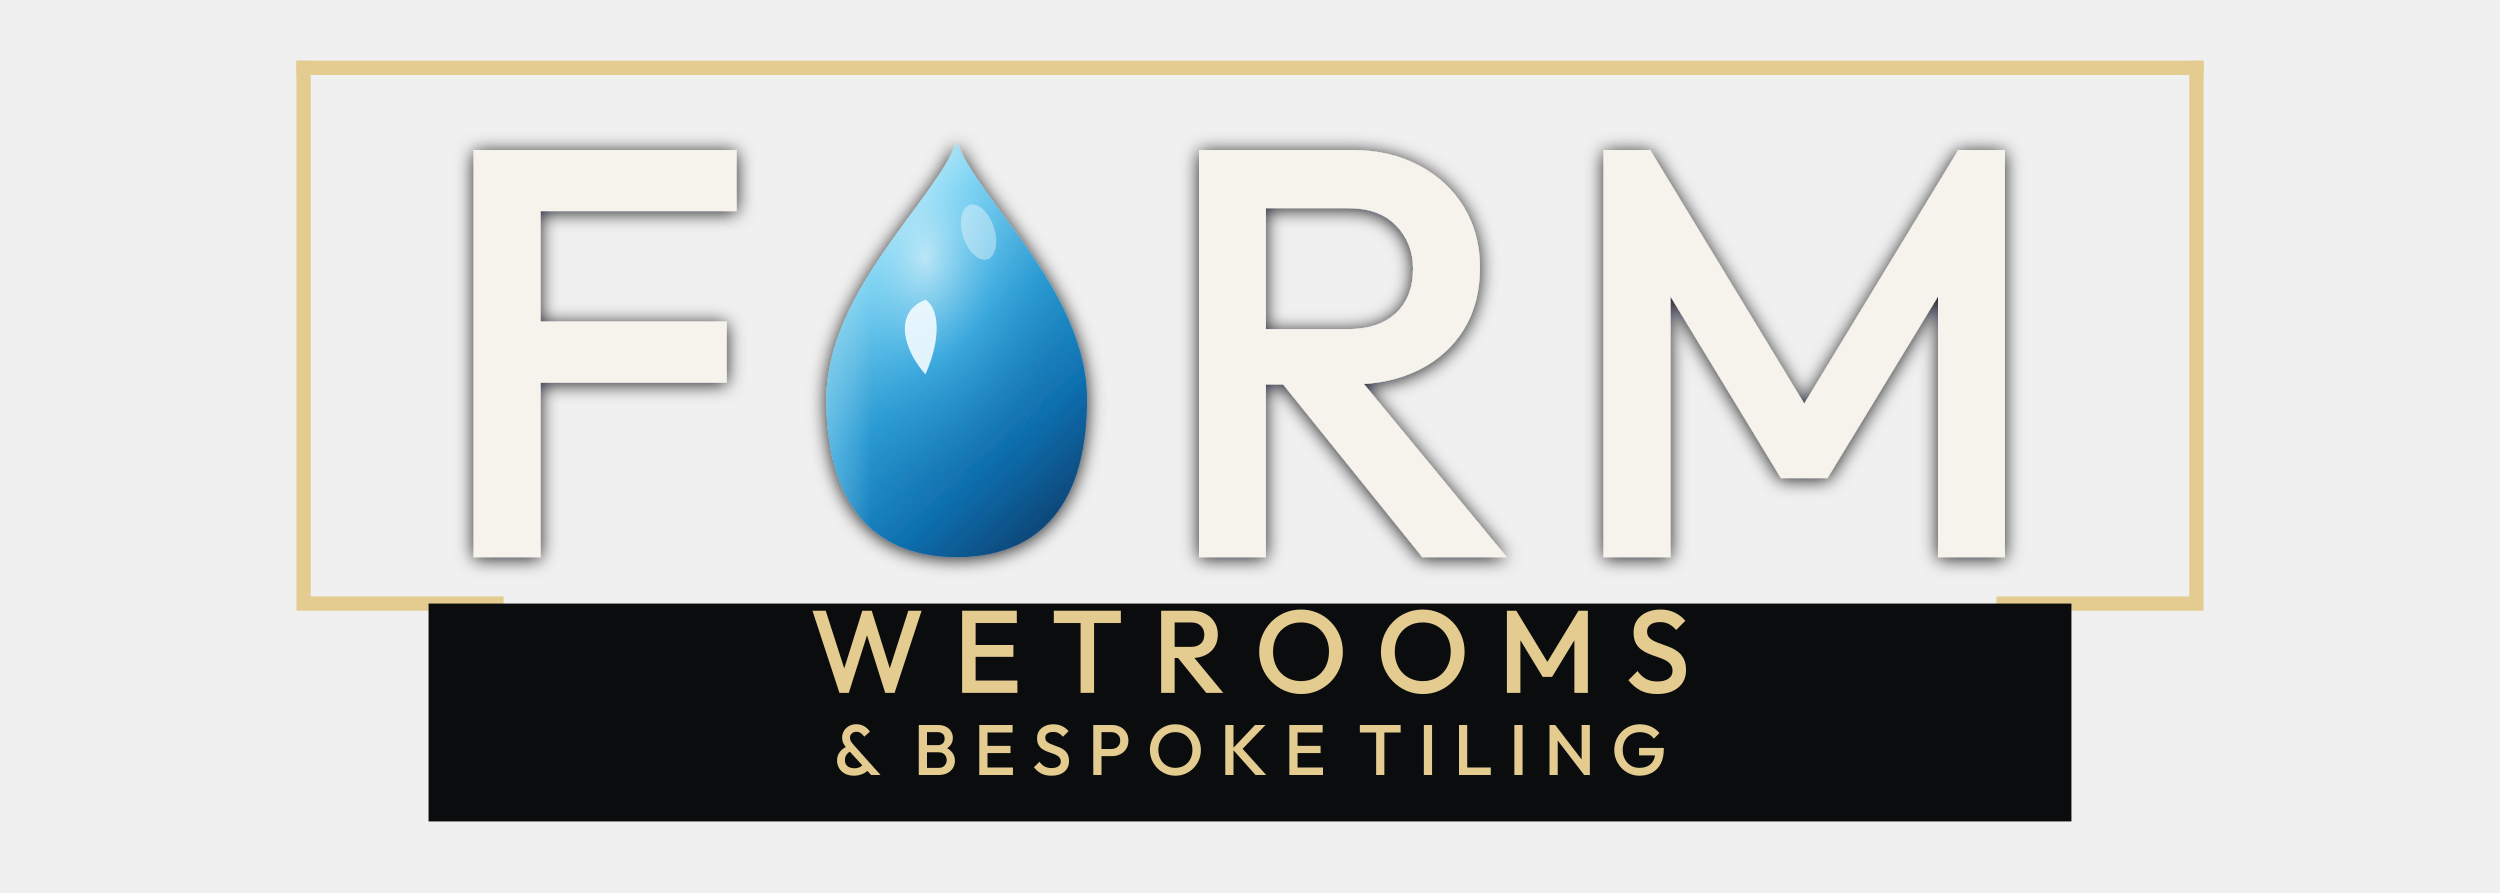
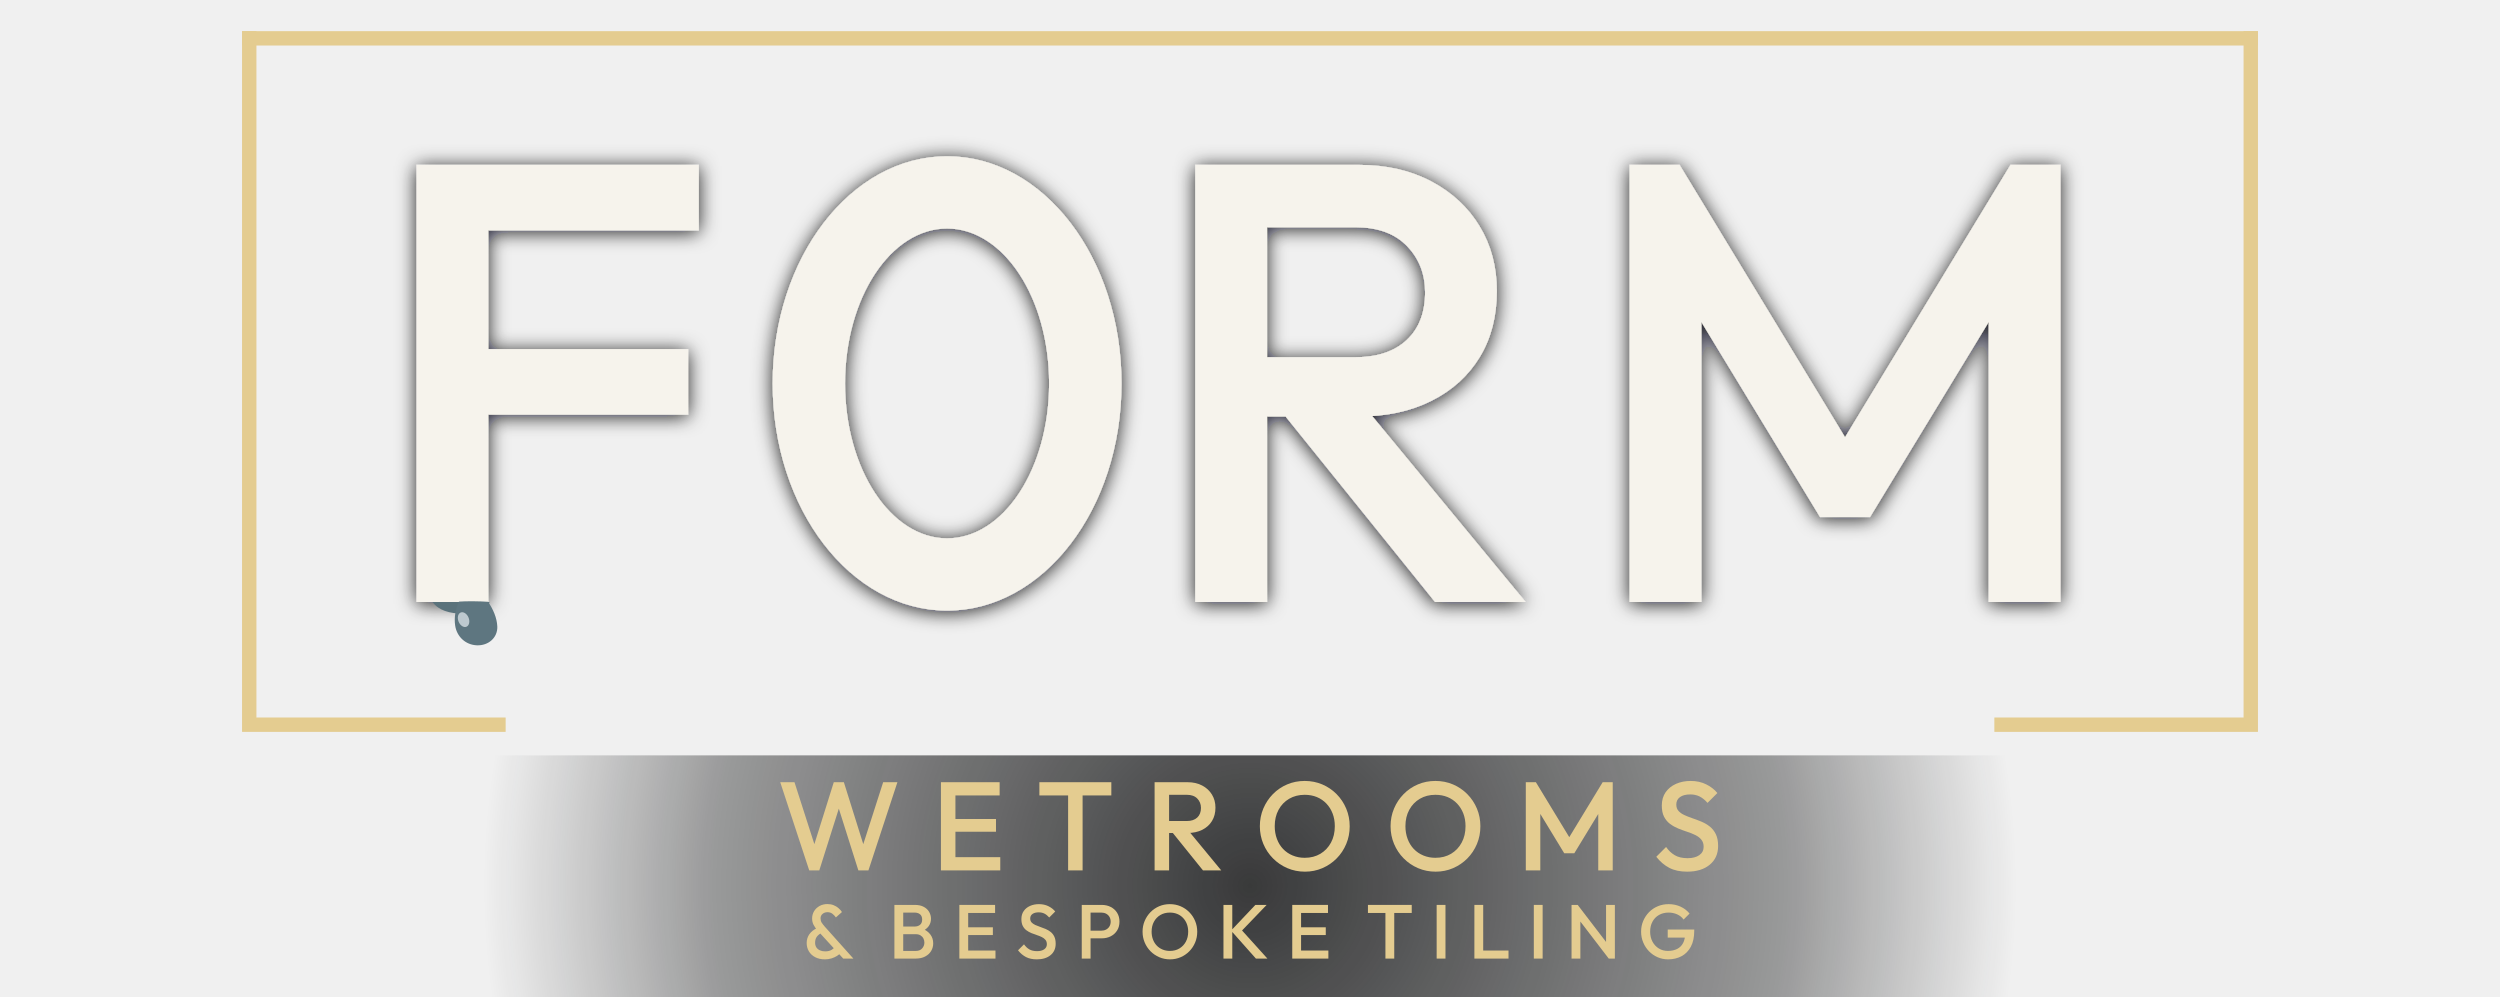
- <svg xmlns="http://www.w3.org/2000/svg" viewBox="0 0 1400 500" role="img" aria-labelledby="title desc">
+ <svg xmlns="http://www.w3.org/2000/svg" viewBox="48 78 1304 520" role="img" aria-labelledby="title desc">
  <defs>
-     <filter id="halo" x="-25%" y="-35%" width="150%" height="170%">
+     <filter id="halo" x="-25%" y="-35%" width="150%" height="180%">
      <feDropShadow dx="0" dy="1" stdDeviation="5" flood-color="#050607" flood-opacity=".88" />
    </filter>
-     <linearGradient id="waterFill" x1="0.28" y1="0.02" x2="0.84" y2="1">
-       <stop offset="0%" stop-color="#d8f6ff" />
-       <stop offset="18%" stop-color="#7ad2f2" />
-       <stop offset="46%" stop-color="#2b9fd8" />
-       <stop offset="74%" stop-color="#0e6eae" />
-       <stop offset="100%" stop-color="#063d6a" />
+     <linearGradient id="textBack" x1="700" y1="470" x2="700" y2="620" gradientUnits="userSpaceOnUse">
+       <stop offset="0" stop-color="#0b0c0d" stop-opacity="0" />
+       <stop offset=".2" stop-color="#0b0c0d" stop-opacity=".88" />
+       <stop offset="1" stop-color="#0b0c0d" stop-opacity=".36" />
    </linearGradient>
-     <radialGradient id="waterSheen" cx="0.38" cy="0.28" r="0.62">
-       <stop offset="0%" stop-color="#ffffff" stop-opacity=".55" />
-       <stop offset="42%" stop-color="#8fd9f5" stop-opacity=".14" />
-       <stop offset="100%" stop-color="#042c4d" stop-opacity="0" />
+     <radialGradient id="textGlow" cx="700" cy="540" r="400" gradientUnits="userSpaceOnUse">
+       <stop offset="0" stop-color="#0b0c0d" stop-opacity=".8" />
+       <stop offset=".7" stop-color="#0b0c0d" stop-opacity=".38" />
+       <stop offset="1" stop-color="#0b0c0d" stop-opacity="0" />
    </radialGradient>
-     <linearGradient id="waterShimmer" x1="0" y1="0" x2="1" y2="0">
-       <stop offset="0%" stop-color="#fff" stop-opacity="0" />
-       <stop offset="42%" stop-color="#fff" stop-opacity="0" />
-       <stop offset="50%" stop-color="#fff" stop-opacity=".92" />
-       <stop offset="58%" stop-color="#bfefff" stop-opacity=".28" />
-       <stop offset="100%" stop-color="#fff" stop-opacity="0" />
-       <animateTransform attributeName="gradientTransform" type="translate" values="-1 0; 1 0" dur="3.2s" repeatCount="indefinite" />
-     </linearGradient>
-     <clipPath id="waterClip">
-       <path d="M 535.78,79.44 C 524.10,112.00 462.82,163.16 462.82,223.63 C 462.82,288.74 494.92,312.00 535.78,312.00 C 576.63,312.00 608.74,288.74 608.74,223.63 C 608.74,163.16 547.45,112.00 535.78,79.44 Z" />
-     </clipPath>
  </defs>
-   <rect width="1400" height="500" fill="none" />
-   <g fill="none" stroke="#e4cc90" stroke-width="8" stroke-linecap="square">
-     <path d="M170 38 H1230" />
-     <path d="M170 38 V338 H278" />
-     <path d="M1230 38 V338 H1122" />
+   <rect width="1400" height="740" fill="none" />
+   <g fill="none" stroke="#e4cc90" stroke-width="7.5" stroke-linecap="square">
+     <path d="M178 98 H1222" />
+     <path d="M178 98 V456 H308" />
+     <path d="M1222 98 V456 H1092" />
  </g>
  <g filter="url(#halo)">
-     <path fill="#f6f3ec" d="M265.26 312.00V84.00H302.71V312.00ZM290.99 214.29V180.09H406.94V214.29ZM290.99 118.20V84.00H412.48V118.20Z" />
-     <path fill="url(#waterFill)" d="M 535.78,79.44 C 524.10,112.00 462.82,163.16 462.82,223.63 C 462.82,288.74 494.92,312.00 535.78,312.00 C 576.63,312.00 608.74,288.74 608.74,223.63 C 608.74,163.16 547.45,112.00 535.78,79.44 Z" />
-     <path fill="url(#waterSheen)" d="M 535.78,79.44 C 524.10,112.00 462.82,163.16 462.82,223.63 C 462.82,288.74 494.92,312.00 535.78,312.00 C 576.63,312.00 608.74,288.74 608.74,223.63 C 608.74,163.16 547.45,112.00 535.78,79.44 Z" />
-     <g clip-path="url(#waterClip)">
-       <rect x="430" y="70" width="58" height="260" fill="url(#waterShimmer)" />
-     </g>
-     <path fill="#f3fbff" opacity=".9" d="M 518.27,167.81 C 499.30,175.35 506.88,197.12 518.27,209.67 C 527.37,188.74 525.85,172.84 518.27,167.81 Z" />
-     <ellipse cx="548" cy="130" rx="9" ry="16" fill="#ffffff" opacity=".38" transform="rotate(-18 548 130)" />
-     <path fill="#f6f3ec" d="M697.18 215.26V184.32H754.83Q772.10 184.32 781.71 175.36Q791.31 166.41 791.31 150.45Q791.31 136.11 781.87 126.34Q772.42 116.57 755.16 116.57H697.18V84.00H756.79Q778.29 84.00 794.57 92.63Q810.86 101.26 819.81 116.08Q828.77 130.90 828.77 149.79Q828.77 169.66 819.81 184.32Q810.86 198.98 794.57 207.12Q778.29 215.26 756.79 215.26ZM671.45 312.00V84.00H708.91V312.00ZM796.53 312.00 716.73 212.98 751.58 200.28 843.75 312.00Z" />
-     <path fill="#f6f3ec" d="M898.00 312.00V84.00H924.06L1018.84 240.02H1001.90L1096.69 84.00H1122.74V312.00H1085.29V149.79L1093.75 152.07L1023.40 267.70H997.34L926.99 152.07L935.46 149.79V312.00Z" />
+     <path fill="#f6f3ec" d="M265.26 392.00V164.00H302.71V392.00ZM290.99 294.29V260.09H406.94V294.29ZM290.99 198.20V164.00H412.48V198.20Z" />
+     <path fill="#f6f3ec" fill-rule="evenodd" d="M542 159.5A91 118.5 0 1 1 542 396.5A91 118.5 0 1 1 542 159.5ZM542 197.2A53.2 80.8 0 1 1 542 358.8A53.2 80.8 0 1 1 542 197.2Z" />
+     <path fill="#f6f3ec" d="M697.18 295.26V264.32H754.83Q772.10 264.32 781.71 255.36Q791.31 246.41 791.31 230.45Q791.31 216.11 781.87 206.34Q772.42 196.57 755.16 196.57H697.18V164.00H756.79Q778.29 164.00 794.57 172.63Q810.86 181.26 819.81 196.08Q828.77 210.90 828.77 229.79Q828.77 249.66 819.81 264.32Q810.86 278.98 794.57 287.12Q778.29 295.26 756.79 295.26ZM671.45 392.00V164.00H708.91V392.00ZM796.53 392.00 716.73 292.98 751.58 280.28 843.75 392.00Z" />
+     <path fill="#f6f3ec" d="M898.00 392.00V164.00H924.06L1018.84 320.02H1001.90L1096.69 164.00H1122.74V392.00H1085.29V229.79L1093.75 232.07L1023.40 347.70H997.34L926.99 232.07L935.46 229.79V392.00Z" />
  </g>
-   <rect x="240" y="338" width="920" height="122" fill="#0b0c0d" />
-   <g>
-     <path fill="#e4cc90" d="M470.09 388.00 454.97 342.00H462.40L473.77 377.42H471.80L482.90 342.00H488.16L499.26 377.42H497.29L508.66 342.00H516.09L500.97 388.00H495.72L484.54 352.65H486.52L475.34 388.00Z" />
-     <path fill="#e4cc90" d="M538.79 388.00V342.00H546.35V388.00ZM543.98 388.00V381.10H569.74V388.00ZM543.98 367.83V361.19H567.51V367.83ZM543.98 348.90V342.00H569.41V348.90Z" />
-     <path fill="#e4cc90" d="M605.13 388.00V343.31H612.68V388.00ZM590.14 348.90V342.00H627.67V348.90Z" />
-     <path fill="#e4cc90" d="M655.43 368.48V362.24H667.06Q670.54 362.24 672.48 360.43Q674.42 358.63 674.42 355.41Q674.42 352.51 672.52 350.54Q670.61 348.57 667.13 348.57H655.43V342.00H667.46Q671.79 342.00 675.08 343.74Q678.36 345.48 680.17 348.47Q681.98 351.46 681.98 355.27Q681.98 359.28 680.17 362.24Q678.36 365.20 675.08 366.84Q671.79 368.48 667.46 368.48ZM650.24 388.00V342.00H657.80V388.00ZM675.47 388.00 659.37 368.02 666.40 365.46 685.00 388.00Z" />
-     <path fill="#e4cc90" d="M728.67 388.66Q723.74 388.66 719.47 386.82Q715.20 384.98 711.98 381.72Q708.76 378.47 706.95 374.17Q705.14 369.86 705.14 364.93Q705.14 360.01 706.95 355.73Q708.76 351.46 711.94 348.21Q715.13 344.96 719.37 343.15Q723.61 341.34 728.54 341.34Q733.46 341.34 737.70 343.15Q741.94 344.96 745.16 348.21Q748.38 351.46 750.19 355.77Q752.00 360.07 752.00 365.00Q752.00 369.93 750.19 374.23Q748.38 378.54 745.19 381.76Q742.01 384.98 737.77 386.82Q733.53 388.66 728.67 388.66ZM728.54 381.43Q733.20 381.43 736.72 379.33Q740.23 377.22 742.24 373.51Q744.24 369.80 744.24 364.93Q744.24 361.32 743.09 358.33Q741.94 355.34 739.84 353.14Q737.74 350.94 734.88 349.75Q732.02 348.57 728.54 348.57Q723.94 348.57 720.42 350.64Q716.90 352.71 714.90 356.39Q712.90 360.07 712.90 364.93Q712.90 368.55 714.05 371.60Q715.20 374.66 717.27 376.83Q719.34 379.00 722.23 380.21Q725.12 381.43 728.54 381.43Z" />
-     <path fill="#e4cc90" d="M796.84 388.66Q791.92 388.66 787.64 386.82Q783.37 384.98 780.15 381.72Q776.93 378.47 775.13 374.17Q773.32 369.86 773.32 364.93Q773.32 360.01 775.13 355.73Q776.93 351.46 780.12 348.21Q783.31 344.96 787.55 343.15Q791.78 341.34 796.71 341.34Q801.64 341.34 805.88 343.15Q810.12 344.96 813.34 348.21Q816.56 351.46 818.37 355.77Q820.17 360.07 820.17 365.00Q820.17 369.93 818.37 374.23Q816.56 378.54 813.37 381.76Q810.18 384.98 805.95 386.82Q801.71 388.66 796.84 388.66ZM796.71 381.43Q801.38 381.43 804.89 379.33Q808.41 377.22 810.41 373.51Q812.42 369.80 812.42 364.93Q812.42 361.32 811.27 358.33Q810.12 355.34 808.02 353.14Q805.91 350.94 803.05 349.75Q800.20 348.57 796.71 348.57Q792.11 348.57 788.60 350.64Q785.08 352.71 783.08 356.39Q781.07 360.07 781.07 364.93Q781.07 368.55 782.22 371.60Q783.37 374.66 785.44 376.83Q787.51 379.00 790.40 380.21Q793.30 381.43 796.71 381.43Z" />
-     <path fill="#e4cc90" d="M843.86 388.00V342.00H849.12L868.24 373.48H864.82L883.95 342.00H889.20V388.00H881.65V355.27L883.36 355.73L869.16 379.06H863.90L849.71 355.73L851.42 355.27V388.00Z" />
-     <path fill="#e4cc90" d="M928.01 388.66Q922.55 388.66 918.74 386.69Q914.93 384.71 911.91 380.90L917.03 375.78Q918.94 378.54 921.57 380.08Q924.20 381.63 928.27 381.63Q932.08 381.63 934.35 380.05Q936.62 378.47 936.62 375.71Q936.62 373.41 935.43 371.97Q934.25 370.52 932.31 369.57Q930.37 368.61 928.04 367.86Q925.71 367.10 923.37 366.15Q921.04 365.20 919.10 363.75Q917.16 362.31 915.98 360.01Q914.80 357.71 914.80 354.16Q914.80 350.08 916.80 347.22Q918.81 344.37 922.22 342.85Q925.64 341.34 929.85 341.34Q934.38 341.34 937.96 343.12Q941.54 344.89 943.78 347.65L938.65 352.78Q936.68 350.54 934.55 349.46Q932.41 348.37 929.65 348.37Q926.23 348.37 924.29 349.75Q922.36 351.13 922.36 353.63Q922.36 355.73 923.54 357.02Q924.72 358.30 926.66 359.18Q928.60 360.07 930.93 360.86Q933.26 361.65 935.60 362.63Q937.93 363.62 939.87 365.16Q941.81 366.71 942.99 369.14Q944.17 371.57 944.17 375.25Q944.17 381.43 939.80 385.04Q935.43 388.66 928.01 388.66Z" />
-     <path fill="#e4cc90" d="M487.84 434.00 474.56 419.48Q473.08 417.84 472.34 416.36Q471.60 414.88 471.60 413.08Q471.60 410.96 472.64 409.26Q473.68 407.56 475.48 406.56Q477.28 405.56 479.60 405.56Q481.36 405.56 482.80 406.14Q484.24 406.72 485.34 407.66Q486.44 408.60 487.16 409.72L484.00 412.52Q483.12 411.32 482.10 410.56Q481.08 409.80 479.60 409.80Q478.08 409.80 477.04 410.70Q476.00 411.60 476.00 412.96Q476.00 414.32 476.56 415.20Q477.12 416.08 478.12 417.24L493.12 434.00ZM478.28 434.40Q475.40 434.40 473.26 433.30Q471.12 432.20 469.94 430.26Q468.76 428.32 468.76 425.84Q468.76 423.32 470.14 421.32Q471.52 419.32 474.20 418.08L476.24 420.76Q474.76 421.56 473.96 422.74Q473.16 423.92 473.16 425.72Q473.16 427.16 473.82 428.16Q474.48 429.16 475.68 429.70Q476.88 430.24 478.44 430.24Q480.48 430.24 481.82 429.40Q483.16 428.56 483.84 427.40L486.72 430.76Q485.88 431.80 484.56 432.62Q483.24 433.44 481.64 433.92Q480.04 434.40 478.28 434.40Z" />
-     <path fill="#e4cc90" d="M517.68 434.00V430.00H525.72Q527.84 430.00 529.00 428.68Q530.16 427.36 530.16 425.64Q530.16 424.48 529.64 423.48Q529.12 422.48 528.12 421.88Q527.12 421.28 525.72 421.28H517.68V417.28H525.04Q526.84 417.28 527.92 416.36Q529.00 415.44 529.00 413.64Q529.00 411.84 527.92 410.92Q526.84 410.00 525.04 410.00H517.68V406.00H525.16Q528.00 406.00 529.88 407.04Q531.76 408.08 532.68 409.72Q533.60 411.36 533.60 413.24Q533.60 415.44 532.38 417.12Q531.16 418.80 528.80 419.84L529.16 418.40Q531.80 419.48 533.28 421.44Q534.76 423.40 534.76 426.04Q534.76 428.20 533.70 430.00Q532.64 431.80 530.58 432.90Q528.52 434.00 525.52 434.00ZM514.52 434.00V406.00H519.12V434.00Z" />
-     <path fill="#e4cc90" d="M548.40 434.00V406.00H553.00V434.00ZM551.56 434.00V429.80H567.24V434.00ZM551.56 421.72V417.68H565.88V421.72ZM551.56 410.20V406.00H567.04V410.20Z" />
-     <path fill="#e4cc90" d="M588.80 434.40Q585.48 434.40 583.16 433.20Q580.84 432.00 579.00 429.68L582.12 426.56Q583.28 428.24 584.88 429.18Q586.48 430.12 588.96 430.12Q591.28 430.12 592.66 429.16Q594.04 428.20 594.04 426.52Q594.04 425.12 593.32 424.24Q592.60 423.36 591.42 422.78Q590.24 422.20 588.82 421.74Q587.40 421.28 585.98 420.70Q584.56 420.12 583.38 419.24Q582.20 418.36 581.48 416.96Q580.76 415.56 580.76 413.40Q580.76 410.92 581.98 409.18Q583.20 407.44 585.28 406.52Q587.36 405.60 589.92 405.60Q592.68 405.60 594.86 406.68Q597.04 407.76 598.40 409.44L595.28 412.56Q594.08 411.20 592.78 410.54Q591.48 409.88 589.80 409.88Q587.72 409.88 586.54 410.72Q585.36 411.56 585.36 413.08Q585.36 414.36 586.08 415.14Q586.80 415.92 587.98 416.46Q589.16 417.00 590.58 417.48Q592.00 417.96 593.42 418.56Q594.84 419.16 596.02 420.10Q597.20 421.04 597.92 422.52Q598.64 424.00 598.64 426.24Q598.64 430.00 595.98 432.20Q593.32 434.40 588.80 434.40Z" />
-     <path fill="#e4cc90" d="M615.40 423.44V419.44H622.40Q623.84 419.44 624.94 418.86Q626.04 418.28 626.68 417.22Q627.32 416.16 627.32 414.72Q627.32 413.28 626.68 412.22Q626.04 411.16 624.94 410.58Q623.84 410.00 622.40 410.00H615.40V406.00H622.64Q625.28 406.00 627.38 407.08Q629.48 408.16 630.70 410.12Q631.92 412.08 631.92 414.72Q631.92 417.36 630.70 419.32Q629.48 421.28 627.38 422.36Q625.28 423.44 622.64 423.44ZM612.24 434.00V406.00H616.84V434.00Z" />
-     <path fill="#e4cc90" d="M658.28 434.40Q655.28 434.40 652.68 433.28Q650.08 432.16 648.12 430.18Q646.16 428.20 645.06 425.58Q643.96 422.96 643.96 419.96Q643.96 416.96 645.06 414.36Q646.16 411.76 648.10 409.78Q650.04 407.80 652.62 406.70Q655.20 405.60 658.20 405.60Q661.20 405.60 663.78 406.70Q666.36 407.80 668.32 409.78Q670.28 411.76 671.38 414.38Q672.48 417.00 672.48 420.00Q672.48 423.00 671.38 425.62Q670.28 428.24 668.34 430.20Q666.40 432.16 663.82 433.28Q661.24 434.40 658.28 434.40ZM658.20 430.00Q661.04 430.00 663.18 428.72Q665.32 427.44 666.54 425.18Q667.76 422.92 667.76 419.96Q667.76 417.76 667.06 415.94Q666.36 414.12 665.08 412.78Q663.80 411.44 662.06 410.72Q660.32 410.00 658.20 410.00Q655.40 410.00 653.26 411.26Q651.12 412.52 649.90 414.76Q648.68 417.00 648.68 419.96Q648.68 422.16 649.38 424.02Q650.08 425.88 651.34 427.20Q652.60 428.52 654.36 429.26Q656.12 430.00 658.20 430.00Z" />
-     <path fill="#e4cc90" d="M703.08 434.00 690.12 419.40 702.80 406.00H708.68L694.68 420.56V418.04L709.08 434.00ZM686.16 434.00V406.00H690.76V434.00Z" />
-     <path fill="#e4cc90" d="M722.04 434.00V406.00H726.64V434.00ZM725.20 434.00V429.80H740.88V434.00ZM725.20 421.72V417.68H739.52V421.72ZM725.20 410.20V406.00H740.68V410.20Z" />
-     <path fill="#e4cc90" d="M770.64 434.00V406.80H775.24V434.00ZM761.52 410.20V406.00H784.36V410.20Z" />
-     <path fill="#e4cc90" d="M797.36 434.00V406.00H801.96V434.00Z" />
-     <path fill="#e4cc90" d="M817.04 434.00V406.00H821.64V434.00ZM820.20 434.00V429.80H834.84V434.00Z" />
-     <path fill="#e4cc90" d="M848.04 434.00V406.00H852.64V434.00Z" />
-     <path fill="#e4cc90" d="M867.72 434.00V406.00H870.92L872.32 411.28V434.00ZM887.12 434.00 870.36 412.12 870.92 406.00 887.68 427.88ZM887.12 434.00 885.72 429.08V406.00H890.32V434.00Z" />
-     <path fill="#e4cc90" d="M918.04 434.40Q915.16 434.40 912.60 433.28Q910.04 432.16 908.12 430.18Q906.20 428.20 905.10 425.58Q904.00 422.96 904.00 419.96Q904.00 416.96 905.10 414.36Q906.20 411.76 908.14 409.78Q910.08 407.80 912.70 406.70Q915.32 405.60 918.36 405.60Q921.68 405.60 924.52 406.88Q927.36 408.16 929.28 410.52L926.16 413.64Q924.92 411.88 922.84 410.94Q920.76 410.00 918.36 410.00Q915.48 410.00 913.30 411.26Q911.12 412.52 909.92 414.76Q908.72 417.00 908.72 419.96Q908.72 422.92 909.94 425.18Q911.16 427.44 913.24 428.72Q915.32 430.00 917.96 430.00Q920.76 430.00 922.78 428.98Q924.80 427.96 925.88 425.94Q926.96 423.92 926.96 420.96L929.84 423.04H917.88V418.84H931.72V419.48Q931.72 424.48 929.94 427.80Q928.16 431.12 925.08 432.76Q922.00 434.40 918.04 434.40Z" />
+   <g id="f-drip" aria-hidden="true">
+     <path fill="#5a727b" d="M273.6 392.0 C276.8 396.4 282.4 398.0 289.4 398.1 C296.0 398.2 300.8 396.6 303.4 392.0 H273.6Z" />
+     <path fill="#5e7680" d="M287.4 391.8 C285.6 395.6 284.8 400.0 285.4 404.2 C286.2 410.0 290.8 414.4 296.8 414.6 C302.8 414.8 307.6 410.6 307.4 404.8 C307.2 400.2 305.2 395.8 302.6 391.9 C298.8 391.6 291.2 391.5 287.4 391.8Z" />
+     <ellipse cx="289.8" cy="401.2" rx="2.8" ry="4.0" fill="#dce4e7" opacity=".76" transform="rotate(-22 289.8 401.2)" />
+   </g>
+   <rect x="210" y="472" width="980" height="160" fill="url(#textGlow)" />
+   <g transform="translate(0 64)">
+     <path fill="#e4cc90" d="M470.09 468.00 454.97 422.00H462.40L473.77 457.42H471.80L482.90 422.00H488.16L499.26 457.42H497.29L508.66 422.00H516.09L500.97 468.00H495.72L484.54 432.65H486.52L475.34 468.00Z" />
+     <path fill="#e4cc90" d="M538.79 468.00V422.00H546.35V468.00ZM543.98 468.00V461.10H569.74V468.00ZM543.98 447.83V441.19H567.51V447.83ZM543.98 428.90V422.00H569.41V428.90Z" />
+     <path fill="#e4cc90" d="M605.13 468.00V423.31H612.68V468.00ZM590.14 428.90V422.00H627.67V428.90Z" />
+     <path fill="#e4cc90" d="M655.43 448.48V442.24H667.06Q670.54 442.24 672.48 440.43Q674.42 438.63 674.42 435.41Q674.42 432.51 672.52 430.54Q670.61 428.57 667.13 428.57H655.43V422.00H667.46Q671.79 422.00 675.08 423.74Q678.36 425.48 680.17 428.47Q681.98 431.46 681.98 435.27Q681.98 439.28 680.17 442.24Q678.36 445.20 675.08 446.84Q671.79 448.48 667.46 448.48ZM650.24 468.00V422.00H657.80V468.00ZM675.47 468.00 659.37 448.02 666.40 445.46 685.00 468.00Z" />
+     <path fill="#e4cc90" d="M728.67 468.66Q723.74 468.66 719.47 466.82Q715.20 464.98 711.98 461.72Q708.76 458.47 706.95 454.17Q705.14 449.86 705.14 444.93Q705.14 440.01 706.95 435.73Q708.76 431.46 711.94 428.21Q715.13 424.96 719.37 423.15Q723.61 421.34 728.54 421.34Q733.46 421.34 737.70 423.15Q741.94 424.96 745.16 428.21Q748.38 431.46 750.19 435.77Q752.00 440.07 752.00 445.00Q752.00 449.93 750.19 454.23Q748.38 458.54 745.19 461.76Q742.01 464.98 737.77 466.82Q733.53 468.66 728.67 468.66ZM728.54 461.43Q733.20 461.43 736.72 459.33Q740.23 457.22 742.24 453.51Q744.24 449.80 744.24 444.93Q744.24 441.32 743.09 438.33Q741.94 435.34 739.84 433.14Q737.74 430.94 734.88 429.75Q732.02 428.57 728.54 428.57Q723.94 428.57 720.42 430.64Q716.90 432.71 714.90 436.39Q712.90 440.07 712.90 444.93Q712.90 448.55 714.05 451.60Q715.20 454.66 717.27 456.83Q719.34 459.00 722.23 460.21Q725.12 461.43 728.54 461.43Z" />
+     <path fill="#e4cc90" d="M796.84 468.66Q791.92 468.66 787.64 466.82Q783.37 464.98 780.15 461.72Q776.93 458.47 775.13 454.17Q773.32 449.86 773.32 444.93Q773.32 440.01 775.13 435.73Q776.93 431.46 780.12 428.21Q783.31 424.96 787.55 423.15Q791.78 421.34 796.71 421.34Q801.64 421.34 805.88 423.15Q810.12 424.96 813.34 428.21Q816.56 431.46 818.37 435.77Q820.17 440.07 820.17 445.00Q820.17 449.93 818.37 454.23Q816.56 458.54 813.37 461.76Q810.18 464.98 805.95 466.82Q801.71 468.66 796.84 468.66ZM796.71 461.43Q801.38 461.43 804.89 459.33Q808.41 457.22 810.41 453.51Q812.42 449.80 812.42 444.93Q812.42 441.32 811.27 438.33Q810.12 435.34 808.02 433.14Q805.91 430.94 803.05 429.75Q800.20 428.57 796.71 428.57Q792.11 428.57 788.60 430.64Q785.08 432.71 783.08 436.39Q781.07 440.07 781.07 444.93Q781.07 448.55 782.22 451.60Q783.37 454.66 785.44 456.83Q787.51 459.00 790.40 460.21Q793.30 461.43 796.71 461.43Z" />
+     <path fill="#e4cc90" d="M843.86 468.00V422.00H849.12L868.24 453.48H864.82L883.95 422.00H889.20V468.00H881.65V435.27L883.36 435.73L869.16 459.06H863.90L849.71 435.73L851.42 435.27V468.00Z" />
+     <path fill="#e4cc90" d="M928.01 468.66Q922.55 468.66 918.74 466.69Q914.93 464.71 911.91 460.90L917.03 455.78Q918.94 458.54 921.57 460.08Q924.20 461.63 928.27 461.63Q932.08 461.63 934.35 460.05Q936.62 458.47 936.62 455.71Q936.62 453.41 935.43 451.97Q934.25 450.52 932.31 449.57Q930.37 448.61 928.04 447.86Q925.71 447.10 923.37 446.15Q921.04 445.20 919.10 443.75Q917.16 442.31 915.98 440.01Q914.80 437.71 914.80 434.16Q914.80 430.08 916.80 427.22Q918.81 424.37 922.22 422.85Q925.64 421.34 929.85 421.34Q934.38 421.34 937.96 423.12Q941.54 424.89 943.78 427.65L938.65 432.78Q936.68 430.54 934.55 429.46Q932.41 428.37 929.65 428.37Q926.23 428.37 924.29 429.75Q922.36 431.13 922.36 433.63Q922.36 435.73 923.54 437.02Q924.72 438.30 926.66 439.18Q928.60 440.07 930.93 440.86Q933.26 441.65 935.60 442.63Q937.93 443.62 939.87 445.16Q941.81 446.71 942.99 449.14Q944.17 451.57 944.17 455.25Q944.17 461.43 939.80 465.04Q935.43 468.66 928.01 468.66Z" />
+     <path fill="#e4cc90" d="M487.84 514.00 474.56 499.48Q473.08 497.84 472.34 496.36Q471.60 494.88 471.60 493.08Q471.60 490.96 472.64 489.26Q473.68 487.56 475.48 486.56Q477.28 485.56 479.60 485.56Q481.36 485.56 482.80 486.14Q484.24 486.72 485.34 487.66Q486.44 488.60 487.16 489.72L484.00 492.52Q483.12 491.32 482.10 490.56Q481.08 489.80 479.60 489.80Q478.08 489.80 477.04 490.70Q476.00 491.60 476.00 492.96Q476.00 494.32 476.56 495.20Q477.12 496.08 478.12 497.24L493.12 514.00ZM478.28 514.40Q475.40 514.40 473.26 513.30Q471.12 512.20 469.94 510.26Q468.76 508.32 468.76 505.84Q468.76 503.32 470.14 501.32Q471.52 499.32 474.20 498.08L476.24 500.76Q474.76 501.56 473.96 502.74Q473.16 503.92 473.16 505.72Q473.16 507.16 473.82 508.16Q474.48 509.16 475.68 509.70Q476.88 510.24 478.44 510.24Q480.48 510.24 481.82 509.40Q483.16 508.56 483.84 507.40L486.72 510.76Q485.88 511.80 484.56 512.62Q483.24 513.44 481.64 513.92Q480.04 514.40 478.28 514.40Z" />
+     <path fill="#e4cc90" d="M517.68 514.00V510.00H525.72Q527.84 510.00 529.00 508.68Q530.16 507.36 530.16 505.64Q530.16 504.48 529.64 503.48Q529.12 502.48 528.12 501.88Q527.12 501.28 525.72 501.28H517.68V497.28H525.04Q526.84 497.28 527.92 496.36Q529.00 495.44 529.00 493.64Q529.00 491.84 527.92 490.92Q526.84 490.00 525.04 490.00H517.68V486.00H525.16Q528.00 486.00 529.88 487.04Q531.76 488.08 532.68 489.72Q533.60 491.36 533.60 493.24Q533.60 495.44 532.38 497.12Q531.16 498.80 528.80 499.84L529.16 498.40Q531.80 499.48 533.28 501.44Q534.76 503.40 534.76 506.04Q534.76 508.20 533.70 510.00Q532.64 511.80 530.58 512.90Q528.52 514.00 525.52 514.00ZM514.52 514.00V486.00H519.12V514.00Z" />
+     <path fill="#e4cc90" d="M548.40 514.00V486.00H553.00V514.00ZM551.56 514.00V509.80H567.24V514.00ZM551.56 501.72V497.68H565.88V501.72ZM551.56 490.20V486.00H567.04V490.20Z" />
+     <path fill="#e4cc90" d="M588.80 514.40Q585.48 514.40 583.16 513.20Q580.84 512.00 579.00 509.68L582.12 506.56Q583.28 508.24 584.88 509.18Q586.48 510.12 588.96 510.12Q591.28 510.12 592.66 509.16Q594.04 508.20 594.04 506.52Q594.04 505.12 593.32 504.24Q592.60 503.36 591.42 502.78Q590.24 502.20 588.82 501.74Q587.40 501.28 585.98 500.70Q584.56 500.12 583.38 499.24Q582.20 498.36 581.48 496.96Q580.76 495.56 580.76 493.40Q580.76 490.92 581.98 489.18Q583.20 487.44 585.28 486.52Q587.36 485.60 589.92 485.60Q592.68 485.60 594.86 486.68Q597.04 487.76 598.40 489.44L595.28 492.56Q594.08 491.20 592.78 490.54Q591.48 489.88 589.80 489.88Q587.72 489.88 586.54 490.72Q585.36 491.56 585.36 493.08Q585.36 494.36 586.08 495.14Q586.80 495.92 587.98 496.46Q589.16 497.00 590.58 497.48Q592.00 497.96 593.42 498.56Q594.84 499.16 596.02 500.10Q597.20 501.04 597.92 502.52Q598.64 504.00 598.64 506.24Q598.64 510.00 595.98 512.20Q593.32 514.40 588.80 514.40Z" />
+     <path fill="#e4cc90" d="M615.40 503.44V499.44H622.40Q623.84 499.44 624.94 498.86Q626.04 498.28 626.68 497.22Q627.32 496.16 627.32 494.72Q627.32 493.28 626.68 492.22Q626.04 491.16 624.94 490.58Q623.84 490.00 622.40 490.00H615.40V486.00H622.64Q625.28 486.00 627.38 487.08Q629.48 488.16 630.70 490.12Q631.92 492.08 631.92 494.72Q631.92 497.36 630.70 499.32Q629.48 501.28 627.38 502.36Q625.28 503.44 622.64 503.44ZM612.24 514.00V486.00H616.84V514.00Z" />
+     <path fill="#e4cc90" d="M658.28 514.40Q655.28 514.40 652.68 513.28Q650.08 512.16 648.12 510.18Q646.16 508.20 645.06 505.58Q643.96 502.96 643.96 499.96Q643.96 496.96 645.06 494.36Q646.16 491.76 648.10 489.78Q650.04 487.80 652.62 486.70Q655.20 485.60 658.20 485.60Q661.20 485.60 663.78 486.70Q666.36 487.80 668.32 489.78Q670.28 491.76 671.38 494.38Q672.48 497.00 672.48 500.00Q672.48 503.00 671.38 505.62Q670.28 508.24 668.34 510.20Q666.40 512.16 663.82 513.28Q661.24 514.40 658.28 514.40ZM658.20 510.00Q661.04 510.00 663.18 508.72Q665.32 507.44 666.54 505.18Q667.76 502.92 667.76 499.96Q667.76 497.76 667.06 495.94Q666.36 494.12 665.08 492.78Q663.80 491.44 662.06 490.72Q660.32 490.00 658.20 490.00Q655.40 490.00 653.26 491.26Q651.12 492.52 649.90 494.76Q648.68 497.00 648.68 499.96Q648.68 502.16 649.38 504.02Q650.08 505.88 651.34 507.20Q652.60 508.52 654.36 509.26Q656.12 510.00 658.20 510.00Z" />
+     <path fill="#e4cc90" d="M703.08 514.00 690.12 499.40 702.80 486.00H708.68L694.68 500.56V498.04L709.08 514.00ZM686.16 514.00V486.00H690.76V514.00Z" />
+     <path fill="#e4cc90" d="M722.04 514.00V486.00H726.64V514.00ZM725.20 514.00V509.80H740.88V514.00ZM725.20 501.72V497.68H739.52V501.72ZM725.20 490.20V486.00H740.68V490.20Z" />
+     <path fill="#e4cc90" d="M770.64 514.00V486.80H775.24V514.00ZM761.52 490.20V486.00H784.36V490.20Z" />
+     <path fill="#e4cc90" d="M797.36 514.00V486.00H801.96V514.00Z" />
+     <path fill="#e4cc90" d="M817.04 514.00V486.00H821.64V514.00ZM820.20 514.00V509.80H834.84V514.00Z" />
+     <path fill="#e4cc90" d="M848.04 514.00V486.00H852.64V514.00Z" />
+     <path fill="#e4cc90" d="M867.72 514.00V486.00H870.92L872.32 491.28V514.00ZM887.12 514.00 870.36 492.12 870.92 486.00 887.68 507.88ZM887.12 514.00 885.72 509.08V486.00H890.32V514.00Z" />
+     <path fill="#e4cc90" d="M918.04 514.40Q915.16 514.40 912.60 513.28Q910.04 512.16 908.12 510.18Q906.20 508.20 905.10 505.58Q904.00 502.96 904.00 499.96Q904.00 496.96 905.10 494.36Q906.20 491.76 908.14 489.78Q910.08 487.80 912.70 486.70Q915.32 485.60 918.36 485.60Q921.68 485.60 924.52 486.88Q927.36 488.16 929.28 490.52L926.16 493.64Q924.92 491.88 922.84 490.94Q920.76 490.00 918.36 490.00Q915.48 490.00 913.30 491.26Q911.12 492.52 909.92 494.76Q908.72 497.00 908.72 499.96Q908.72 502.92 909.94 505.18Q911.16 507.44 913.24 508.72Q915.32 510.00 917.96 510.00Q920.76 510.00 922.78 508.98Q924.80 507.96 925.88 505.94Q926.96 503.92 926.96 500.96L929.84 503.04H917.88V498.84H931.72V499.48Q931.72 504.48 929.94 507.80Q928.16 511.12 925.08 512.76Q922.00 514.40 918.04 514.40Z" />
  </g>
</svg>
